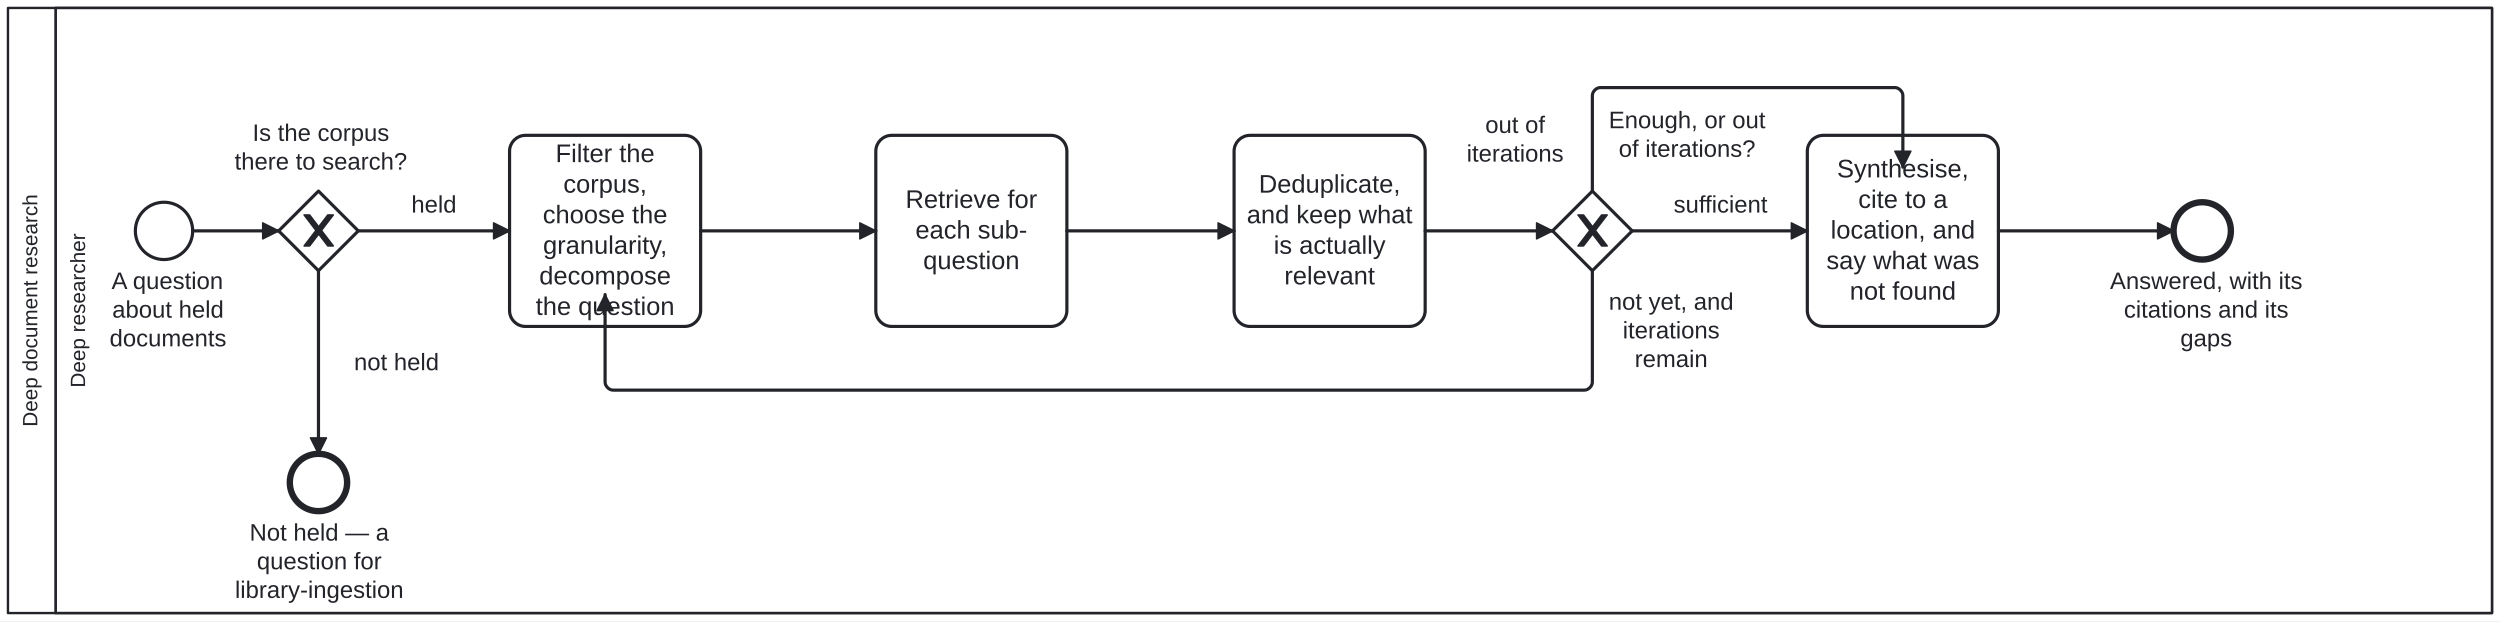
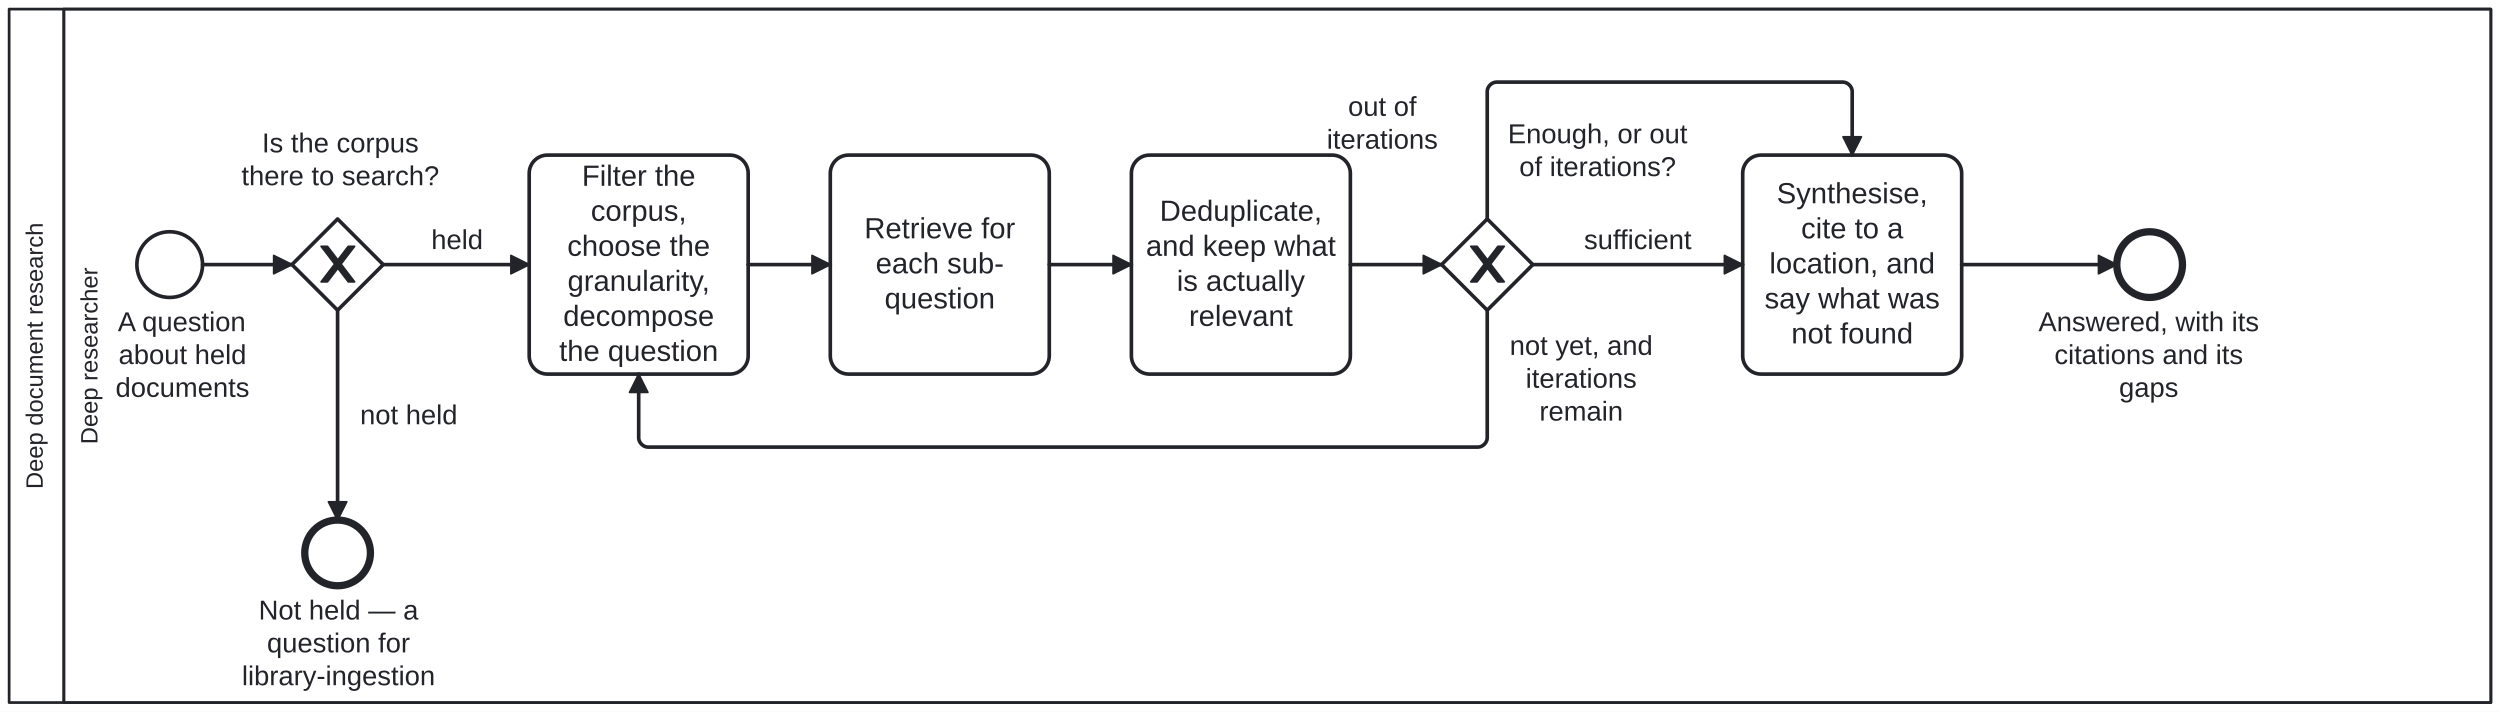
- <svg xmlns="http://www.w3.org/2000/svg" width="100%" style="max-width:100%;height:auto" viewBox="125 55 1570 390" version="1.1">
-   <rect x="125" y="55" width="1570" height="390" fill="#ffffff" />
+ <svg xmlns="http://www.w3.org/2000/svg" width="100%" style="max-width:100%;height:auto" viewBox="125 55 1370 390" version="1.1">
+   <rect x="125" y="55" width="1370" height="390" fill="#ffffff" />
  <g class="djs-group">
    <g class="djs-element djs-shape" data-element-id="Participant_DeepDocumentResearch" style="display: block;" transform="matrix(1 0 0 1 130 60)">
      <g class="djs-visual">
-         <rect x="0" y="0" width="1560" height="380" rx="0" ry="0" style="stroke-linecap: round; stroke-linejoin: round; stroke: rgb(34, 36, 42); stroke-width: 1.5px; fill: white; fill-opacity: 0.95;" />
+         <rect x="0" y="0" width="1360" height="380" rx="0" ry="0" style="stroke-linecap: round; stroke-linejoin: round; stroke: rgb(34, 36, 42); stroke-width: 1.5px; fill: white; fill-opacity: 0.95;" />
        <path style="fill: none; stroke-linecap: round; stroke-linejoin: round; stroke: rgb(34, 36, 42); stroke-width: 1.5px;" d="M30,0L30,380" />
        <text lineHeight="1.05" class="djs-label" transform="matrix(-1.83697e-16 -1 1 -1.83697e-16 0 380)" style="font-family: Arial, sans-serif; font-size: 13px; font-weight: normal; fill: rgb(34, 36, 42);">
          <tspan x="117.015" y="18.413">Deep document research</tspan>
        </text>
      </g>
-       <rect class="djs-hit djs-hit-all" x="0" y="0" width="1560" height="380" style="fill: none; stroke-opacity: 0; stroke: white; stroke-width: 15px;" />
+       <rect class="djs-hit djs-hit-all" x="0" y="0" width="1360" height="380" style="fill: none; stroke-opacity: 0; stroke: white; stroke-width: 15px;" />
    </g>
    <g class="djs-children">
      <g class="djs-group">
        <g class="djs-element djs-shape" data-element-id="Lane_DeepResearcher" style="display: block;" transform="matrix(1 0 0 1 160 60)">
          <g class="djs-visual">
-             <rect x="0" y="0" width="1530" height="380" rx="0" ry="0" style="stroke-linecap: round; stroke-linejoin: round; stroke: rgb(34, 36, 42); stroke-width: 1.5px; fill: white; fill-opacity: 0.25;" />
+             <rect x="0" y="0" width="1330" height="380" rx="0" ry="0" style="stroke-linecap: round; stroke-linejoin: round; stroke: rgb(34, 36, 42); stroke-width: 1.5px; fill: white; fill-opacity: 0.25;" />
            <text lineHeight="1.05" class="djs-label" transform="matrix(-1.83697e-16 -1 1 -1.83697e-16 0 380)" style="font-family: Arial, sans-serif; font-size: 13px; font-weight: normal; fill: rgb(34, 36, 42);">
              <tspan x="141.586" y="18.413">Deep researcher</tspan>
            </text>
          </g>
-           <rect class="djs-hit djs-hit-all" x="0" y="0" width="1530" height="380" style="fill: none; stroke-opacity: 0; stroke: white; stroke-width: 15px;" />
-         </g>
-       </g>
-       <g class="djs-group">
-         <g class="djs-element djs-shape" data-element-id="Start_Question" style="display: block;" transform="matrix(1 0 0 1 210 182)">
+           <rect class="djs-hit djs-hit-all" x="0" y="0" width="1330" height="380" style="fill: none; stroke-opacity: 0; stroke: white; stroke-width: 15px;" />
+         </g>
+       </g>
+       <g class="djs-group">
+         <g class="djs-element djs-shape" data-element-id="Start_Question" style="display: block;" transform="matrix(1 0 0 1 200 182)">
          <g class="djs-visual">
            <circle cx="18" cy="18" r="18" style="stroke-linecap: round; stroke-linejoin: round; stroke: rgb(34, 36, 42); stroke-width: 2px; fill: white; fill-opacity: 0.95;" />
          </g>
          <rect class="djs-hit djs-hit-all" x="0" y="0" width="36" height="36" style="fill: none; stroke-opacity: 0; stroke: white; stroke-width: 15px;" />
        </g>
      </g>
      <g class="djs-group">
-         <g class="djs-element djs-shape" data-element-id="Start_Question_label" style="display: block;" transform="matrix(1 0 0 1 174 223)">
-           <g class="djs-visual">
-             <text lineHeight="1.2" class="djs-label" style="font-family: Arial, sans-serif; font-size: 15px; font-weight: normal; fill: rgb(34, 36, 42);">
-               <tspan x="21.058" y="13.5">A question </tspan>
-               <tspan x="21.468" y="31.5">about held </tspan>
-               <tspan x="19.813" y="49.5">documents</tspan>
-             </text>
-           </g>
-           <rect class="djs-hit djs-hit-all" x="0" y="0" width="113" height="36" style="fill: none; stroke-opacity: 0; stroke: white; stroke-width: 15px;" />
-         </g>
-       </g>
-       <g class="djs-group">
-         <g class="djs-element djs-shape" data-element-id="GW_Held" style="display: block;" transform="matrix(1 0 0 1 300 175)">
+         <g class="djs-element djs-shape" data-element-id="Start_Question_label" style="display: block;" transform="matrix(1 0 0 1 188 223)">
+           <g class="djs-visual">
+             <text lineHeight="1.2" class="djs-label" style="font-family: Arial, sans-serif; font-size: 15px; font-weight: normal; fill: rgb(34, 36, 42);">
+               <tspan x="1.558" y="13.5">A question</tspan>
+               <tspan x="1.968" y="31.5">about held</tspan>
+               <tspan x="0.313" y="49.5">documents</tspan>
+             </text>
+           </g>
+           <rect class="djs-hit djs-hit-all" x="0" y="0" width="74" height="54" style="fill: none; stroke-opacity: 0; stroke: white; stroke-width: 15px;" />
+         </g>
+       </g>
+       <g class="djs-group">
+         <g class="djs-element djs-shape" data-element-id="GW_Held" style="display: block;" transform="matrix(1 0 0 1 285 175)">
          <g class="djs-visual">
            <polygon points="25,0 50,25 25,50 0,25" style="stroke-linecap: round; stroke-linejoin: round; stroke: rgb(34, 36, 42); stroke-width: 2px; fill: white; fill-opacity: 0.95;" />
            <path d="m 16,15 7.429,9.714 -7.429,9.714 3.429,0 5.714,-7.464 5.714,7.464 3.429,0 -7.429,-9.714 7.429,-9.714 -3.429,0 -5.714,7.464 -5.714,-7.464 -3.429,0 z" style="fill: rgb(34, 36, 42); stroke-linecap: round; stroke-linejoin: round; stroke: rgb(34, 36, 42); stroke-width: 1px;" />
          </g>
          <rect class="djs-hit djs-hit-all" x="0" y="0" width="50" height="50" style="fill: none; stroke-opacity: 0; stroke: white; stroke-width: 15px;" />
        </g>
      </g>
      <g class="djs-group">
-         <g class="djs-element djs-shape" data-element-id="GW_Held_label" style="display: block;" transform="matrix(1 0 0 1 272 130)">
+         <g class="djs-element djs-shape" data-element-id="GW_Held_label" style="display: block;" transform="matrix(1 0 0 1 257 125)">
          <g class="djs-visual">
            <text lineHeight="1.2" class="djs-label" style="font-family: Arial, sans-serif; font-size: 15px; font-weight: normal; fill: rgb(34, 36, 42);">
              <tspan x="11.562" y="13.5">Is the corpus </tspan>
              <tspan x="0.301" y="31.5">there to search?</tspan>
            </text>
          </g>
          <rect class="djs-hit djs-hit-all" x="0" y="0" width="109" height="36" style="fill: none; stroke-opacity: 0; stroke: white; stroke-width: 15px;" />
        </g>
      </g>
      <g class="djs-group">
-         <g class="djs-element djs-shape" data-element-id="End_NotHeld" style="display: block;" transform="matrix(1 0 0 1 307 340)">
+         <g class="djs-element djs-shape" data-element-id="End_NotHeld" style="display: block;" transform="matrix(1 0 0 1 292 340)">
          <g class="djs-visual">
            <circle cx="18" cy="18" r="18" style="stroke-linecap: round; stroke-linejoin: round; stroke: rgb(34, 36, 42); stroke-width: 4px; fill: white; fill-opacity: 0.95;" />
          </g>
          <rect class="djs-hit djs-hit-all" x="0" y="0" width="36" height="36" style="fill: none; stroke-opacity: 0; stroke: white; stroke-width: 15px;" />
        </g>
      </g>
      <g class="djs-group">
-         <g class="djs-element djs-shape" data-element-id="End_NotHeld_label" style="display: block;" transform="matrix(1 0 0 1 261 381)">
+         <g class="djs-element djs-shape" data-element-id="End_NotHeld_label" style="display: block;" transform="matrix(1 0 0 1 246 381)">
          <g class="djs-visual">
            <text lineHeight="1.2" class="djs-label" style="font-family: Arial, sans-serif; font-size: 15px; font-weight: normal; fill: rgb(34, 36, 42);">
              <tspan x="20.727" y="13.5">Not held — a </tspan>
              <tspan x="25.308" y="31.5">question for </tspan>
              <tspan x="11.561" y="49.5">library-ingestion</tspan>
            </text>
          </g>
          <rect class="djs-hit djs-hit-all" x="0" y="0" width="129" height="54" style="fill: none; stroke-opacity: 0; stroke: white; stroke-width: 15px;" />
        </g>
      </g>
      <g class="djs-group">
-         <g class="djs-element djs-shape" data-element-id="A_Plan" style="display: block;" transform="matrix(1 0 0 1 445 140)">
+         <g class="djs-element djs-shape" data-element-id="A_Plan" style="display: block;" transform="matrix(1 0 0 1 415 140)">
          <g class="djs-visual">
            <rect x="0" y="0" width="120" height="120" rx="10" ry="10" style="stroke-linecap: round; stroke-linejoin: round; stroke: rgb(34, 36, 42); stroke-width: 2px; fill: white; fill-opacity: 0.95;" />
            <text lineHeight="1.2" class="djs-label" style="font-family: Arial, sans-serif; font-size: 16px; font-weight: normal; fill: rgb(34, 36, 42);">
              <tspan x="28.879" y="16.8">Filter the </tspan>
              <tspan x="33.766" y="36">corpus, </tspan>
              <tspan x="20.859" y="55.2">choose the </tspan>
              <tspan x="21.02" y="74.4">granularity, </tspan>
              <tspan x="18.641" y="93.6">decompose </tspan>
              <tspan x="16.41" y="112.8">the question</tspan>
            </text>
          </g>
          <rect class="djs-hit djs-hit-all" x="0" y="0" width="120" height="120" style="fill: none; stroke-opacity: 0; stroke: white; stroke-width: 15px;" />
        </g>
      </g>
      <g class="djs-group">
-         <g class="djs-element djs-shape" data-element-id="A_Search" style="display: block;" transform="matrix(1 0 0 1 675 140)">
+         <g class="djs-element djs-shape" data-element-id="A_Search" style="display: block;" transform="matrix(1 0 0 1 580 140)">
          <g class="djs-visual">
            <rect x="0" y="0" width="120" height="120" rx="10" ry="10" style="stroke-linecap: round; stroke-linejoin: round; stroke: rgb(34, 36, 42); stroke-width: 2px; fill: white; fill-opacity: 0.95;" />
            <text lineHeight="1.2" class="djs-label" style="font-family: Arial, sans-serif; font-size: 16px; font-weight: normal; fill: rgb(34, 36, 42);">
              <tspan x="18.652" y="45.6">Retrieve for </tspan>
              <tspan x="24.867" y="64.8">each sub-</tspan>
              <tspan x="29.754" y="84">question</tspan>
            </text>
          </g>
          <rect class="djs-hit djs-hit-all" x="0" y="0" width="120" height="120" style="fill: none; stroke-opacity: 0; stroke: white; stroke-width: 15px;" />
        </g>
      </g>
      <g class="djs-group">
-         <g class="djs-element djs-shape" data-element-id="A_Refine" style="display: block;" transform="matrix(1 0 0 1 900 140)">
+         <g class="djs-element djs-shape" data-element-id="A_Refine" style="display: block;" transform="matrix(1 0 0 1 745 140)">
          <g class="djs-visual">
            <rect x="0" y="0" width="120" height="120" rx="10" ry="10" style="stroke-linecap: round; stroke-linejoin: round; stroke: rgb(34, 36, 42); stroke-width: 2px; fill: white; fill-opacity: 0.95;" />
            <text lineHeight="1.2" class="djs-label" style="font-family: Arial, sans-serif; font-size: 16px; font-weight: normal; fill: rgb(34, 36, 42);">
              <tspan x="15.527" y="36">Deduplicate, </tspan>
              <tspan x="7.961" y="55.2">and keep what </tspan>
              <tspan x="24.875" y="74.4">is actually </tspan>
              <tspan x="31.539" y="93.6">relevant</tspan>
            </text>
          </g>
          <rect class="djs-hit djs-hit-all" x="0" y="0" width="120" height="120" style="fill: none; stroke-opacity: 0; stroke: white; stroke-width: 15px;" />
        </g>
      </g>
      <g class="djs-group">
-         <g class="djs-element djs-shape" data-element-id="GW_Sufficient" style="display: block;" transform="matrix(1 0 0 1 1100 175)">
+         <g class="djs-element djs-shape" data-element-id="GW_Sufficient" style="display: block;" transform="matrix(1 0 0 1 915 175)">
          <g class="djs-visual">
            <polygon points="25,0 50,25 25,50 0,25" style="stroke-linecap: round; stroke-linejoin: round; stroke: rgb(34, 36, 42); stroke-width: 2px; fill: white; fill-opacity: 0.95;" />
            <path d="m 16,15 7.429,9.714 -7.429,9.714 3.429,0 5.714,-7.464 5.714,7.464 3.429,0 -7.429,-9.714 7.429,-9.714 -3.429,0 -5.714,7.464 -5.714,-7.464 -3.429,0 z" style="fill: rgb(34, 36, 42); stroke-linecap: round; stroke-linejoin: round; stroke: rgb(34, 36, 42); stroke-width: 1px;" />
          </g>
          <rect class="djs-hit djs-hit-all" x="0" y="0" width="50" height="50" style="fill: none; stroke-opacity: 0; stroke: white; stroke-width: 15px;" />
        </g>
      </g>
      <g class="djs-group">
-         <g class="djs-element djs-shape" data-element-id="GW_Sufficient_label" style="display: block;" transform="matrix(1 0 0 1 1135 122)">
+         <g class="djs-element djs-shape" data-element-id="GW_Sufficient_label" style="display: block;" transform="matrix(1 0 0 1 951 120)">
          <g class="djs-visual">
            <text lineHeight="1.2" class="djs-label" style="font-family: Arial, sans-serif; font-size: 15px; font-weight: normal; fill: rgb(34, 36, 42);">
              <tspan x="0.296" y="13.5">Enough, or out </tspan>
              <tspan x="6.558" y="31.5">of iterations?</tspan>
            </text>
          </g>
          <rect class="djs-hit djs-hit-all" x="0" y="0" width="99" height="36" style="fill: none; stroke-opacity: 0; stroke: white; stroke-width: 15px;" />
        </g>
      </g>
      <g class="djs-group">
-         <g class="djs-element djs-shape" data-element-id="A_Report" style="display: block;" transform="matrix(1 0 0 1 1260 140)">
+         <g class="djs-element djs-shape" data-element-id="A_Report" style="display: block;" transform="matrix(1 0 0 1 1080 140)">
          <g class="djs-visual">
            <rect x="0" y="0" width="120" height="120" rx="10" ry="10" style="stroke-linecap: round; stroke-linejoin: round; stroke: rgb(34, 36, 42); stroke-width: 2px; fill: white; fill-opacity: 0.95;" />
            <text lineHeight="1.2" class="djs-label" style="font-family: Arial, sans-serif; font-size: 16px; font-weight: normal; fill: rgb(34, 36, 42);">
              <tspan x="18.645" y="26.4">Synthesise, </tspan>
              <tspan x="31.984" y="45.6">cite to a </tspan>
              <tspan x="14.633" y="64.8">location, and </tspan>
              <tspan x="11.98" y="84">say what was </tspan>
              <tspan x="26.637" y="103.2">not found</tspan>
            </text>
          </g>
          <rect class="djs-hit djs-hit-all" x="0" y="0" width="120" height="120" style="fill: none; stroke-opacity: 0; stroke: white; stroke-width: 15px;" />
        </g>
      </g>
      <g class="djs-group">
-         <g class="djs-element djs-shape" data-element-id="End_Answered" style="display: block;" transform="matrix(1 0 0 1 1490 182)">
+         <g class="djs-element djs-shape" data-element-id="End_Answered" style="display: block;" transform="matrix(1 0 0 1 1285 182)">
          <g class="djs-visual">
            <circle cx="18" cy="18" r="18" style="stroke-linecap: round; stroke-linejoin: round; stroke: rgb(34, 36, 42); stroke-width: 4px; fill: white; fill-opacity: 0.95;" />
          </g>
          <rect class="djs-hit djs-hit-all" x="0" y="0" width="36" height="36" style="fill: none; stroke-opacity: 0; stroke: white; stroke-width: 15px;" />
        </g>
      </g>
      <g class="djs-group">
-         <g class="djs-element djs-shape" data-element-id="End_Answered_label" style="display: block;" transform="matrix(1 0 0 1 1450 223)">
+         <g class="djs-element djs-shape" data-element-id="End_Answered_label" style="display: block;" transform="matrix(1 0 0 1 1242 223)">
          <g class="djs-visual">
            <text lineHeight="1.2" class="djs-label" style="font-family: Arial, sans-serif; font-size: 15px; font-weight: normal; fill: rgb(34, 36, 42);">
              <tspan x="0.061" y="13.5">Answered, with its</tspan>
              <tspan x="8.806" y="31.5">citations and its </tspan>
              <tspan x="44.237" y="49.5">gaps</tspan>
            </text>
          </g>
          <rect class="djs-hit djs-hit-all" x="0" y="0" width="121" height="54" style="fill: none; stroke-opacity: 0; stroke: white; stroke-width: 15px;" />
        </g>
      </g>
      <g class="djs-group">
        <g class="djs-element djs-connection" data-element-id="F_1" style="display: block;">
          <g class="djs-visual">
            <defs>
              <marker id="bpmn-marker-1" viewBox="0 0 20 20" refX="11" refY="10" markerWidth="10" markerHeight="10" orient="auto">
                <path d="M 1 5 L 11 10 L 1 15 Z" style="stroke-linecap: round; stroke-linejoin: round; stroke: rgb(34, 36, 42); stroke-width: 1px; fill: rgb(34, 36, 42);" />
              </marker>
            </defs>
-             <path data-corner-radius="5" style="fill: none; stroke-linecap: round; stroke-linejoin: round; stroke: rgb(34, 36, 42); stroke-width: 2px; marker-end: url('#bpmn-marker-1');" d="M246,200L300,200" />
-           </g>
-           <path d="M246,200L300,200" class="djs-hit djs-hit-stroke" style="fill: none; stroke-opacity: 0; stroke: white; stroke-width: 15px;" />
+             <path data-corner-radius="5" style="fill: none; stroke-linecap: round; stroke-linejoin: round; stroke: rgb(34, 36, 42); stroke-width: 2px; marker-end: url('#bpmn-marker-1');" d="M236,200L285,200" />
+           </g>
+           <path d="M236,200L285,200" class="djs-hit djs-hit-stroke" style="fill: none; stroke-opacity: 0; stroke: white; stroke-width: 15px;" />
        </g>
      </g>
      <g class="djs-group">
        <g class="djs-element djs-connection" data-element-id="F_Held" style="display: block;">
          <g class="djs-visual">
            <defs>
              <marker id="bpmn-marker-2" viewBox="0 0 20 20" refX="11" refY="10" markerWidth="10" markerHeight="10" orient="auto">
                <path d="M 1 5 L 11 10 L 1 15 Z" style="stroke-linecap: round; stroke-linejoin: round; stroke: rgb(34, 36, 42); stroke-width: 1px; fill: rgb(34, 36, 42);" />
              </marker>
            </defs>
-             <path data-corner-radius="5" style="fill: none; stroke-linecap: round; stroke-linejoin: round; stroke: rgb(34, 36, 42); stroke-width: 2px; marker-end: url('#bpmn-marker-2');" d="M350,200L445,200" />
-           </g>
-           <path d="M350,200L445,200" class="djs-hit djs-hit-stroke" style="fill: none; stroke-opacity: 0; stroke: white; stroke-width: 15px;" />
-         </g>
-       </g>
-       <g class="djs-group">
-         <g class="djs-element djs-shape" data-element-id="F_Held_label" style="display: block;" transform="matrix(1 0 0 1 383 175)">
+             <path data-corner-radius="5" style="fill: none; stroke-linecap: round; stroke-linejoin: round; stroke: rgb(34, 36, 42); stroke-width: 2px; marker-end: url('#bpmn-marker-2');" d="M335,200L415,200" />
+           </g>
+           <path d="M335,200L415,200" class="djs-hit djs-hit-stroke" style="fill: none; stroke-opacity: 0; stroke: white; stroke-width: 15px;" />
+         </g>
+       </g>
+       <g class="djs-group">
+         <g class="djs-element djs-shape" data-element-id="F_Held_label" style="display: block;" transform="matrix(1 0 0 1 361 178)">
          <g class="djs-visual">
            <text lineHeight="1.2" class="djs-label" style="font-family: Arial, sans-serif; font-size: 15px; font-weight: normal; fill: rgb(34, 36, 42);">
              <tspan x="0.32" y="13.5">held</tspan>
            </text>
          </g>
          <rect class="djs-hit djs-hit-all" x="0" y="0" width="29" height="18" style="fill: none; stroke-opacity: 0; stroke: white; stroke-width: 15px;" />
        </g>
      </g>
      <g class="djs-group">
        <g class="djs-element djs-connection" data-element-id="F_NotHeld" style="display: block;">
          <g class="djs-visual">
            <defs>
              <marker id="bpmn-marker-3" viewBox="0 0 20 20" refX="11" refY="10" markerWidth="10" markerHeight="10" orient="auto">
                <path d="M 1 5 L 11 10 L 1 15 Z" style="stroke-linecap: round; stroke-linejoin: round; stroke: rgb(34, 36, 42); stroke-width: 1px; fill: rgb(34, 36, 42);" />
              </marker>
            </defs>
-             <path data-corner-radius="5" style="fill: none; stroke-linecap: round; stroke-linejoin: round; stroke: rgb(34, 36, 42); stroke-width: 2px; marker-end: url('#bpmn-marker-3');" d="M325,225L325,340" />
-           </g>
-           <path d="M325,225L325,340" class="djs-hit djs-hit-stroke" style="fill: none; stroke-opacity: 0; stroke: white; stroke-width: 15px;" />
-         </g>
-       </g>
-       <g class="djs-group">
-         <g class="djs-element djs-shape" data-element-id="F_NotHeld_label" style="display: block;" transform="matrix(1 0 0 1 347 274)">
+             <path data-corner-radius="5" style="fill: none; stroke-linecap: round; stroke-linejoin: round; stroke: rgb(34, 36, 42); stroke-width: 2px; marker-end: url('#bpmn-marker-3');" d="M310,225L310,340" />
+           </g>
+           <path d="M310,225L310,340" class="djs-hit djs-hit-stroke" style="fill: none; stroke-opacity: 0; stroke: white; stroke-width: 15px;" />
+         </g>
+       </g>
+       <g class="djs-group">
+         <g class="djs-element djs-shape" data-element-id="F_NotHeld_label" style="display: block;" transform="matrix(1 0 0 1 322 274)">
          <g class="djs-visual">
            <text lineHeight="1.2" class="djs-label" style="font-family: Arial, sans-serif; font-size: 15px; font-weight: normal; fill: rgb(34, 36, 42);">
              <tspan x="0.311" y="13.5">not held</tspan>
            </text>
          </g>
          <rect class="djs-hit djs-hit-all" x="0" y="0" width="54" height="18" style="fill: none; stroke-opacity: 0; stroke: white; stroke-width: 15px;" />
        </g>
      </g>
      <g class="djs-group">
        <g class="djs-element djs-connection" data-element-id="F_2" style="display: block;">
          <g class="djs-visual">
            <defs>
              <marker id="bpmn-marker-4" viewBox="0 0 20 20" refX="11" refY="10" markerWidth="10" markerHeight="10" orient="auto">
                <path d="M 1 5 L 11 10 L 1 15 Z" style="stroke-linecap: round; stroke-linejoin: round; stroke: rgb(34, 36, 42); stroke-width: 1px; fill: rgb(34, 36, 42);" />
              </marker>
            </defs>
-             <path data-corner-radius="5" style="fill: none; stroke-linecap: round; stroke-linejoin: round; stroke: rgb(34, 36, 42); stroke-width: 2px; marker-end: url('#bpmn-marker-4');" d="M565,200L675,200" />
-           </g>
-           <path d="M565,200L675,200" class="djs-hit djs-hit-stroke" style="fill: none; stroke-opacity: 0; stroke: white; stroke-width: 15px;" />
+             <path data-corner-radius="5" style="fill: none; stroke-linecap: round; stroke-linejoin: round; stroke: rgb(34, 36, 42); stroke-width: 2px; marker-end: url('#bpmn-marker-4');" d="M535,200L580,200" />
+           </g>
+           <path d="M535,200L580,200" class="djs-hit djs-hit-stroke" style="fill: none; stroke-opacity: 0; stroke: white; stroke-width: 15px;" />
        </g>
      </g>
      <g class="djs-group">
        <g class="djs-element djs-connection" data-element-id="F_3" style="display: block;">
          <g class="djs-visual">
            <defs>
              <marker id="bpmn-marker-5" viewBox="0 0 20 20" refX="11" refY="10" markerWidth="10" markerHeight="10" orient="auto">
                <path d="M 1 5 L 11 10 L 1 15 Z" style="stroke-linecap: round; stroke-linejoin: round; stroke: rgb(34, 36, 42); stroke-width: 1px; fill: rgb(34, 36, 42);" />
              </marker>
            </defs>
-             <path data-corner-radius="5" style="fill: none; stroke-linecap: round; stroke-linejoin: round; stroke: rgb(34, 36, 42); stroke-width: 2px; marker-end: url('#bpmn-marker-5');" d="M795,200L900,200" />
-           </g>
-           <path d="M795,200L900,200" class="djs-hit djs-hit-stroke" style="fill: none; stroke-opacity: 0; stroke: white; stroke-width: 15px;" />
+             <path data-corner-radius="5" style="fill: none; stroke-linecap: round; stroke-linejoin: round; stroke: rgb(34, 36, 42); stroke-width: 2px; marker-end: url('#bpmn-marker-5');" d="M700,200L745,200" />
+           </g>
+           <path d="M700,200L745,200" class="djs-hit djs-hit-stroke" style="fill: none; stroke-opacity: 0; stroke: white; stroke-width: 15px;" />
        </g>
      </g>
      <g class="djs-group">
        <g class="djs-element djs-connection" data-element-id="F_4" style="display: block;">
          <g class="djs-visual">
            <defs>
              <marker id="bpmn-marker-6" viewBox="0 0 20 20" refX="11" refY="10" markerWidth="10" markerHeight="10" orient="auto">
                <path d="M 1 5 L 11 10 L 1 15 Z" style="stroke-linecap: round; stroke-linejoin: round; stroke: rgb(34, 36, 42); stroke-width: 1px; fill: rgb(34, 36, 42);" />
              </marker>
            </defs>
-             <path data-corner-radius="5" style="fill: none; stroke-linecap: round; stroke-linejoin: round; stroke: rgb(34, 36, 42); stroke-width: 2px; marker-end: url('#bpmn-marker-6');" d="M1020,200L1100,200" />
-           </g>
-           <path d="M1020,200L1100,200" class="djs-hit djs-hit-stroke" style="fill: none; stroke-opacity: 0; stroke: white; stroke-width: 15px;" />
+             <path data-corner-radius="5" style="fill: none; stroke-linecap: round; stroke-linejoin: round; stroke: rgb(34, 36, 42); stroke-width: 2px; marker-end: url('#bpmn-marker-6');" d="M865,200L915,200" />
+           </g>
+           <path d="M865,200L915,200" class="djs-hit djs-hit-stroke" style="fill: none; stroke-opacity: 0; stroke: white; stroke-width: 15px;" />
        </g>
      </g>
      <g class="djs-group">
        <g class="djs-element djs-connection" data-element-id="F_Again" style="display: block;">
          <g class="djs-visual">
            <defs>
              <marker id="bpmn-marker-7" viewBox="0 0 20 20" refX="11" refY="10" markerWidth="10" markerHeight="10" orient="auto">
                <path d="M 1 5 L 11 10 L 1 15 Z" style="stroke-linecap: round; stroke-linejoin: round; stroke: rgb(34, 36, 42); stroke-width: 1px; fill: rgb(34, 36, 42);" />
              </marker>
            </defs>
-             <path data-corner-radius="5" style="fill: none; stroke-linecap: round; stroke-linejoin: round; stroke: rgb(34, 36, 42); stroke-width: 2px; marker-end: url('#bpmn-marker-7');" d="M1125,225L1125,295C1125,297.5,1122.5,300,1120,300L510,300C507.5,300,505,297.5,505,295L505,240" />
-           </g>
-           <path d="M1125,225L1125,300L505,300L505,240" class="djs-hit djs-hit-stroke" style="fill: none; stroke-opacity: 0; stroke: white; stroke-width: 15px;" />
-         </g>
-       </g>
-       <g class="djs-group">
-         <g class="djs-element djs-shape" data-element-id="F_Again_label" style="display: block;" transform="matrix(1 0 0 1 1135 236)">
+             <path data-corner-radius="5" style="fill: none; stroke-linecap: round; stroke-linejoin: round; stroke: rgb(34, 36, 42); stroke-width: 2px; marker-end: url('#bpmn-marker-7');" d="M940,225L940,295C940,297.5,937.5,300,935,300L480,300C477.5,300,475,297.5,475,295L475,260" />
+           </g>
+           <path d="M940,225L940,300L475,300L475,260" class="djs-hit djs-hit-stroke" style="fill: none; stroke-opacity: 0; stroke: white; stroke-width: 15px;" />
+         </g>
+       </g>
+       <g class="djs-group">
+         <g class="djs-element djs-shape" data-element-id="F_Again_label" style="display: block;" transform="matrix(1 0 0 1 952 236)">
          <g class="djs-visual">
            <text lineHeight="1.2" class="djs-label" style="font-family: Arial, sans-serif; font-size: 15px; font-weight: normal; fill: rgb(34, 36, 42);">
              <tspan x="0.304" y="13.5">not yet, and</tspan>
              <tspan x="9.068" y="31.5">iterations </tspan>
              <tspan x="16.575" y="49.5">remain</tspan>
            </text>
          </g>
          <rect class="djs-hit djs-hit-all" x="0" y="0" width="79" height="54" style="fill: none; stroke-opacity: 0; stroke: white; stroke-width: 15px;" />
        </g>
      </g>
      <g class="djs-group">
        <g class="djs-element djs-connection" data-element-id="F_Sufficient" style="display: block;">
          <g class="djs-visual">
            <defs>
              <marker id="bpmn-marker-8" viewBox="0 0 20 20" refX="11" refY="10" markerWidth="10" markerHeight="10" orient="auto">
                <path d="M 1 5 L 11 10 L 1 15 Z" style="stroke-linecap: round; stroke-linejoin: round; stroke: rgb(34, 36, 42); stroke-width: 1px; fill: rgb(34, 36, 42);" />
              </marker>
            </defs>
-             <path data-corner-radius="5" style="fill: none; stroke-linecap: round; stroke-linejoin: round; stroke: rgb(34, 36, 42); stroke-width: 2px; marker-end: url('#bpmn-marker-8');" d="M1150,200L1260,200" />
-           </g>
-           <path d="M1150,200L1260,200" class="djs-hit djs-hit-stroke" style="fill: none; stroke-opacity: 0; stroke: white; stroke-width: 15px;" />
-         </g>
-       </g>
-       <g class="djs-group">
-         <g class="djs-element djs-shape" data-element-id="F_Sufficient_label" style="display: block;" transform="matrix(1 0 0 1 1176 175)">
+             <path data-corner-radius="5" style="fill: none; stroke-linecap: round; stroke-linejoin: round; stroke: rgb(34, 36, 42); stroke-width: 2px; marker-end: url('#bpmn-marker-8');" d="M965,200L1080,200" />
+           </g>
+           <path d="M965,200L1080,200" class="djs-hit djs-hit-stroke" style="fill: none; stroke-opacity: 0; stroke: white; stroke-width: 15px;" />
+         </g>
+       </g>
+       <g class="djs-group">
+         <g class="djs-element djs-shape" data-element-id="F_Sufficient_label" style="display: block;" transform="matrix(1 0 0 1 993 178)">
          <g class="djs-visual">
            <text lineHeight="1.2" class="djs-label" style="font-family: Arial, sans-serif; font-size: 15px; font-weight: normal; fill: rgb(34, 36, 42);">
              <tspan x="0.038" y="13.5">sufficient</tspan>
            </text>
          </g>
          <rect class="djs-hit djs-hit-all" x="0" y="0" width="59" height="18" style="fill: none; stroke-opacity: 0; stroke: white; stroke-width: 15px;" />
        </g>
      </g>
      <g class="djs-group">
        <g class="djs-element djs-connection" data-element-id="F_Exhausted" style="display: block;">
          <g class="djs-visual">
            <defs>
              <marker id="bpmn-marker-9" viewBox="0 0 20 20" refX="11" refY="10" markerWidth="10" markerHeight="10" orient="auto">
                <path d="M 1 5 L 11 10 L 1 15 Z" style="stroke-linecap: round; stroke-linejoin: round; stroke: rgb(34, 36, 42); stroke-width: 1px; fill: rgb(34, 36, 42);" />
              </marker>
            </defs>
-             <path data-corner-radius="5" style="fill: none; stroke-linecap: round; stroke-linejoin: round; stroke: rgb(34, 36, 42); stroke-width: 2px; marker-end: url('#bpmn-marker-9');" d="M1125,175L1125,115C1125,112.5,1127.5,110,1130,110L1315,110C1317.5,110,1320,112.5,1320,115L1320,160" />
-           </g>
-           <path d="M1125,175L1125,110L1320,110L1320,160" class="djs-hit djs-hit-stroke" style="fill: none; stroke-opacity: 0; stroke: white; stroke-width: 15px;" />
-         </g>
-       </g>
-       <g class="djs-group">
-         <g class="djs-element djs-shape" data-element-id="F_Exhausted_label" style="display: block;" transform="matrix(1 0 0 1 1046 125)">
+             <path data-corner-radius="5" style="fill: none; stroke-linecap: round; stroke-linejoin: round; stroke: rgb(34, 36, 42); stroke-width: 2px; marker-end: url('#bpmn-marker-9');" d="M940,175L940,105C940,102.5,942.5,100,945,100L1135,100C1137.5,100,1140,102.5,1140,105L1140,140" />
+           </g>
+           <path d="M940,175L940,100L1140,100L1140,140" class="djs-hit djs-hit-stroke" style="fill: none; stroke-opacity: 0; stroke: white; stroke-width: 15px;" />
+         </g>
+       </g>
+       <g class="djs-group">
+         <g class="djs-element djs-shape" data-element-id="F_Exhausted_label" style="display: block;" transform="matrix(1 0 0 1 852 105)">
          <g class="djs-visual">
            <text lineHeight="1.2" class="djs-label" style="font-family: Arial, sans-serif; font-size: 15px; font-weight: normal; fill: rgb(34, 36, 42);">
              <tspan x="11.735" y="13.5">out of </tspan>
              <tspan x="0.068" y="31.5">iterations</tspan>
            </text>
          </g>
          <rect class="djs-hit djs-hit-all" x="0" y="0" width="61" height="36" style="fill: none; stroke-opacity: 0; stroke: white; stroke-width: 15px;" />
        </g>
      </g>
      <g class="djs-group">
        <g class="djs-element djs-connection" data-element-id="F_5" style="display: block;">
          <g class="djs-visual">
            <defs>
              <marker id="bpmn-marker-10" viewBox="0 0 20 20" refX="11" refY="10" markerWidth="10" markerHeight="10" orient="auto">
                <path d="M 1 5 L 11 10 L 1 15 Z" style="stroke-linecap: round; stroke-linejoin: round; stroke: rgb(34, 36, 42); stroke-width: 1px; fill: rgb(34, 36, 42);" />
              </marker>
            </defs>
-             <path data-corner-radius="5" style="fill: none; stroke-linecap: round; stroke-linejoin: round; stroke: rgb(34, 36, 42); stroke-width: 2px; marker-end: url('#bpmn-marker-10');" d="M1380,200L1490,200" />
-           </g>
-           <path d="M1380,200L1490,200" class="djs-hit djs-hit-stroke" style="fill: none; stroke-opacity: 0; stroke: white; stroke-width: 15px;" />
+             <path data-corner-radius="5" style="fill: none; stroke-linecap: round; stroke-linejoin: round; stroke: rgb(34, 36, 42); stroke-width: 2px; marker-end: url('#bpmn-marker-10');" d="M1200,200L1285,200" />
+           </g>
+           <path d="M1200,200L1285,200" class="djs-hit djs-hit-stroke" style="fill: none; stroke-opacity: 0; stroke: white; stroke-width: 15px;" />
        </g>
      </g>
    </g>
  </g>
</svg>
